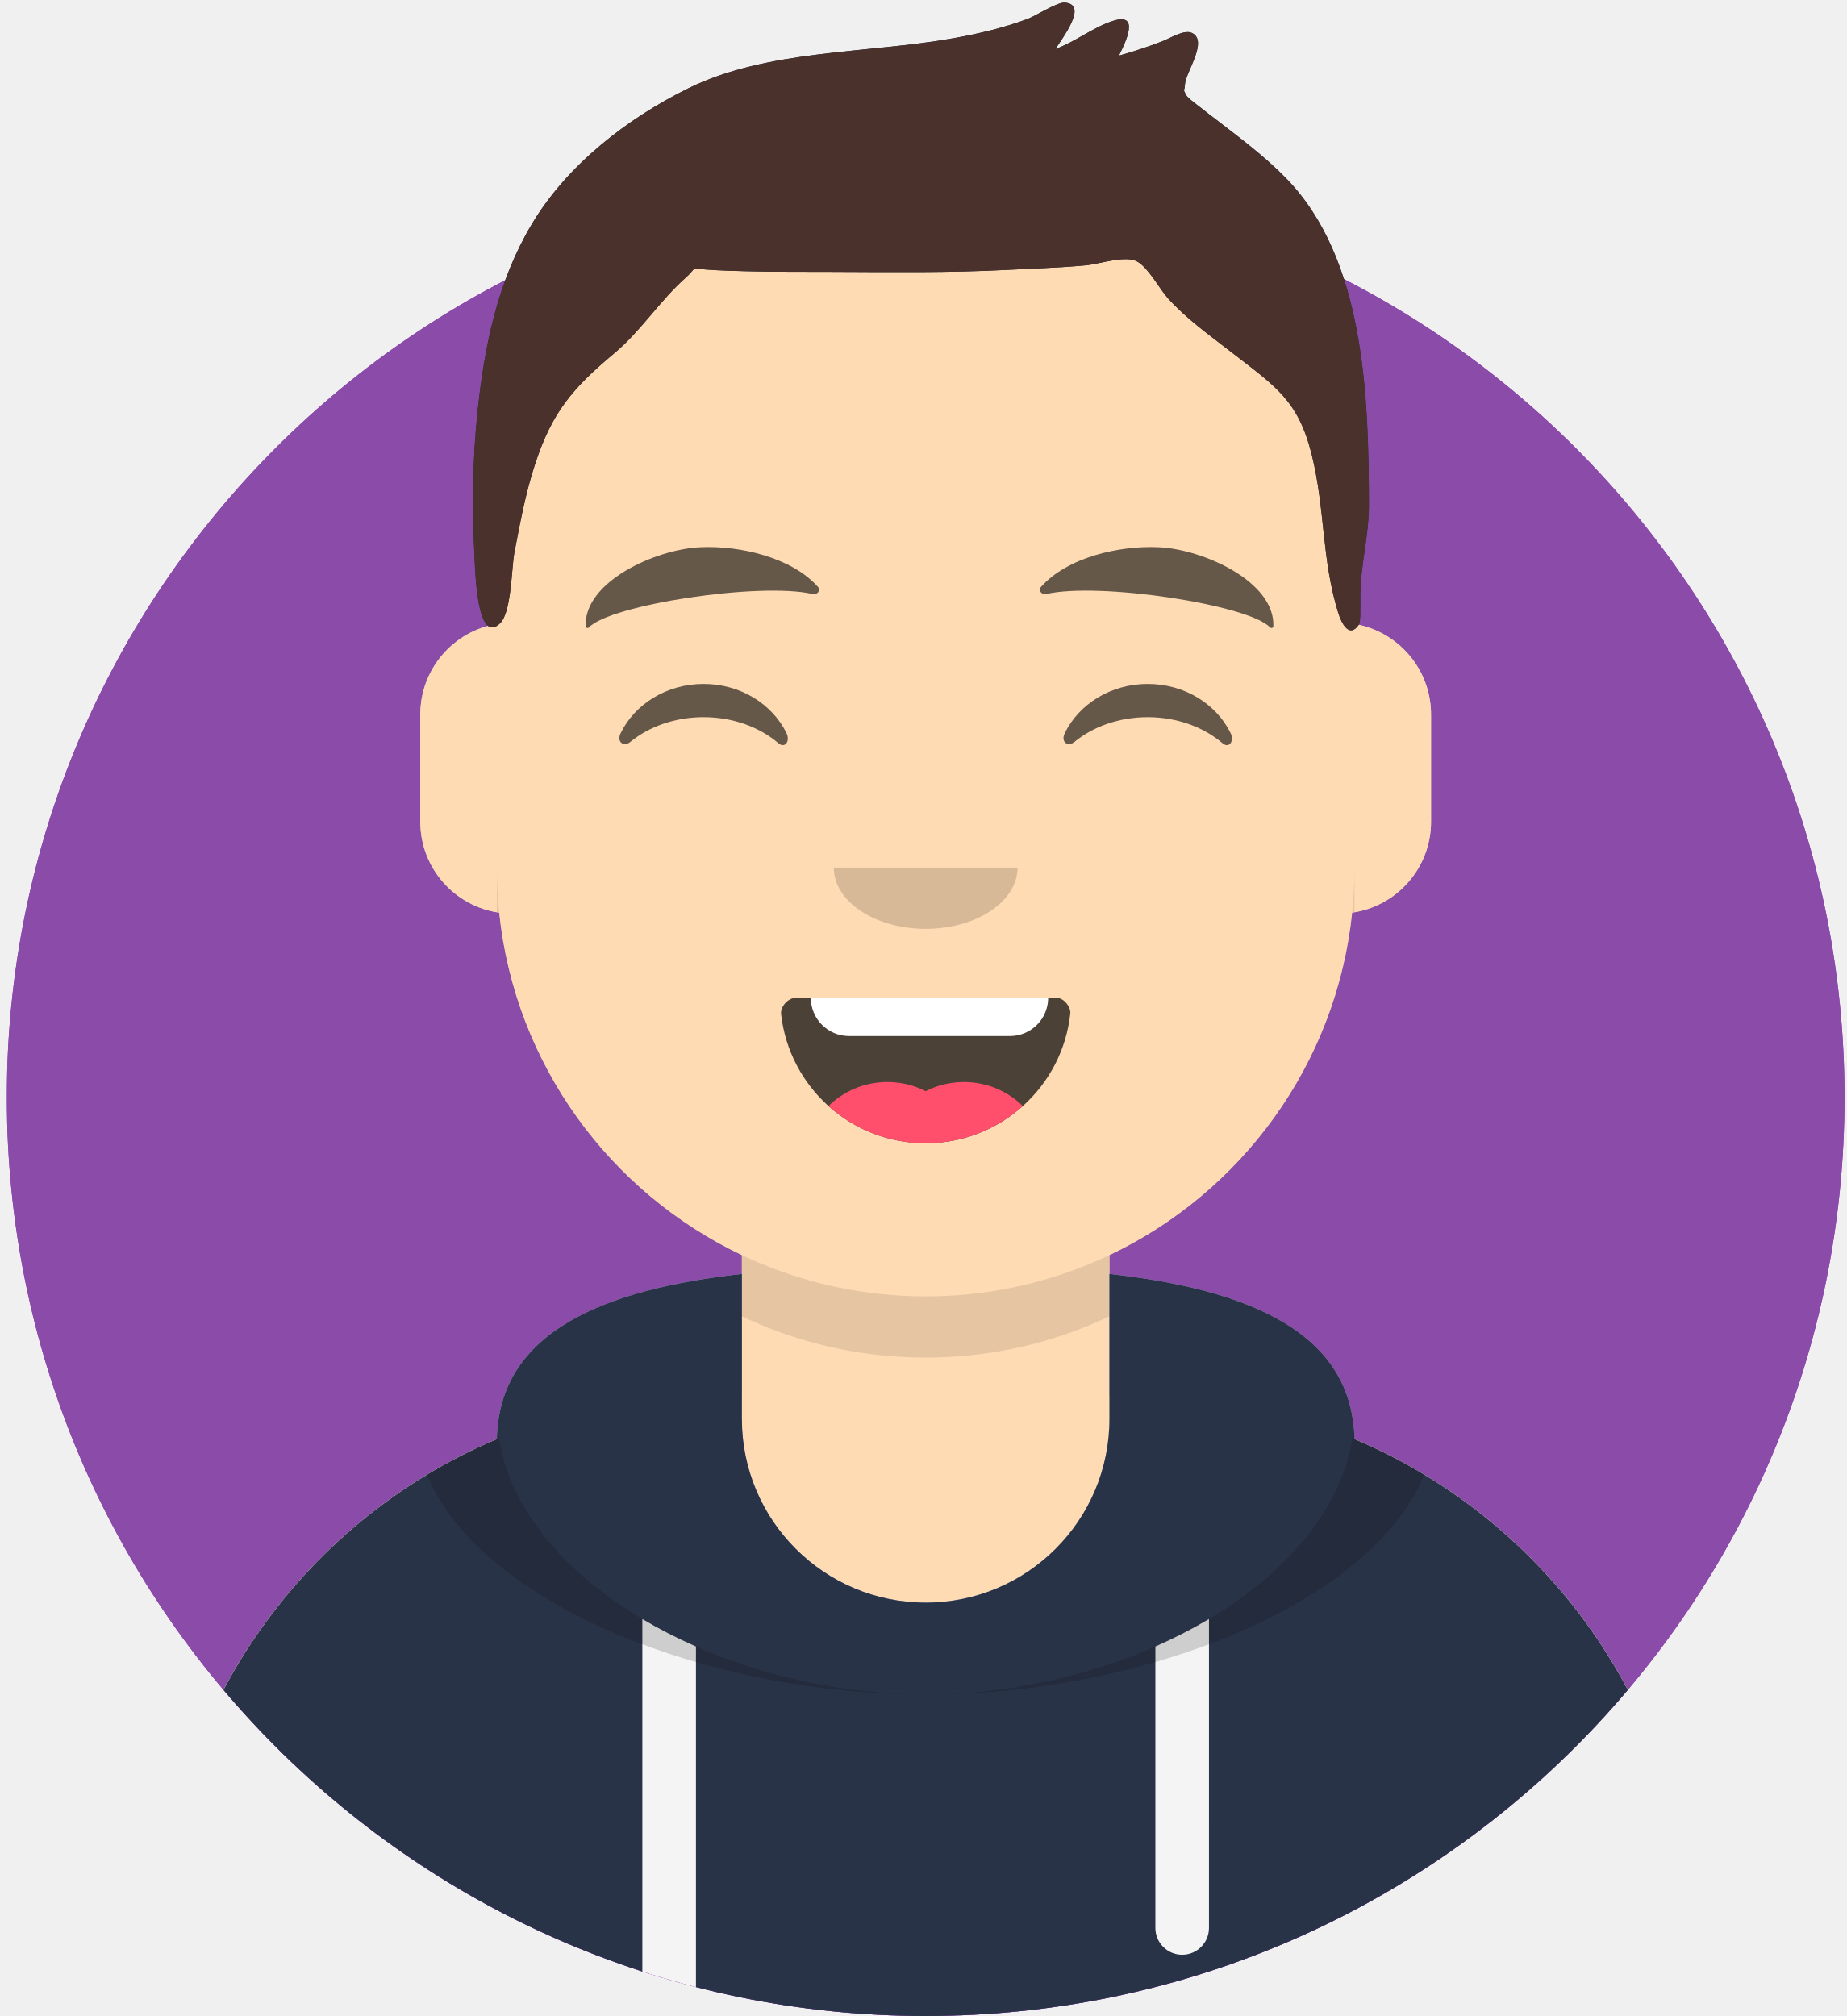
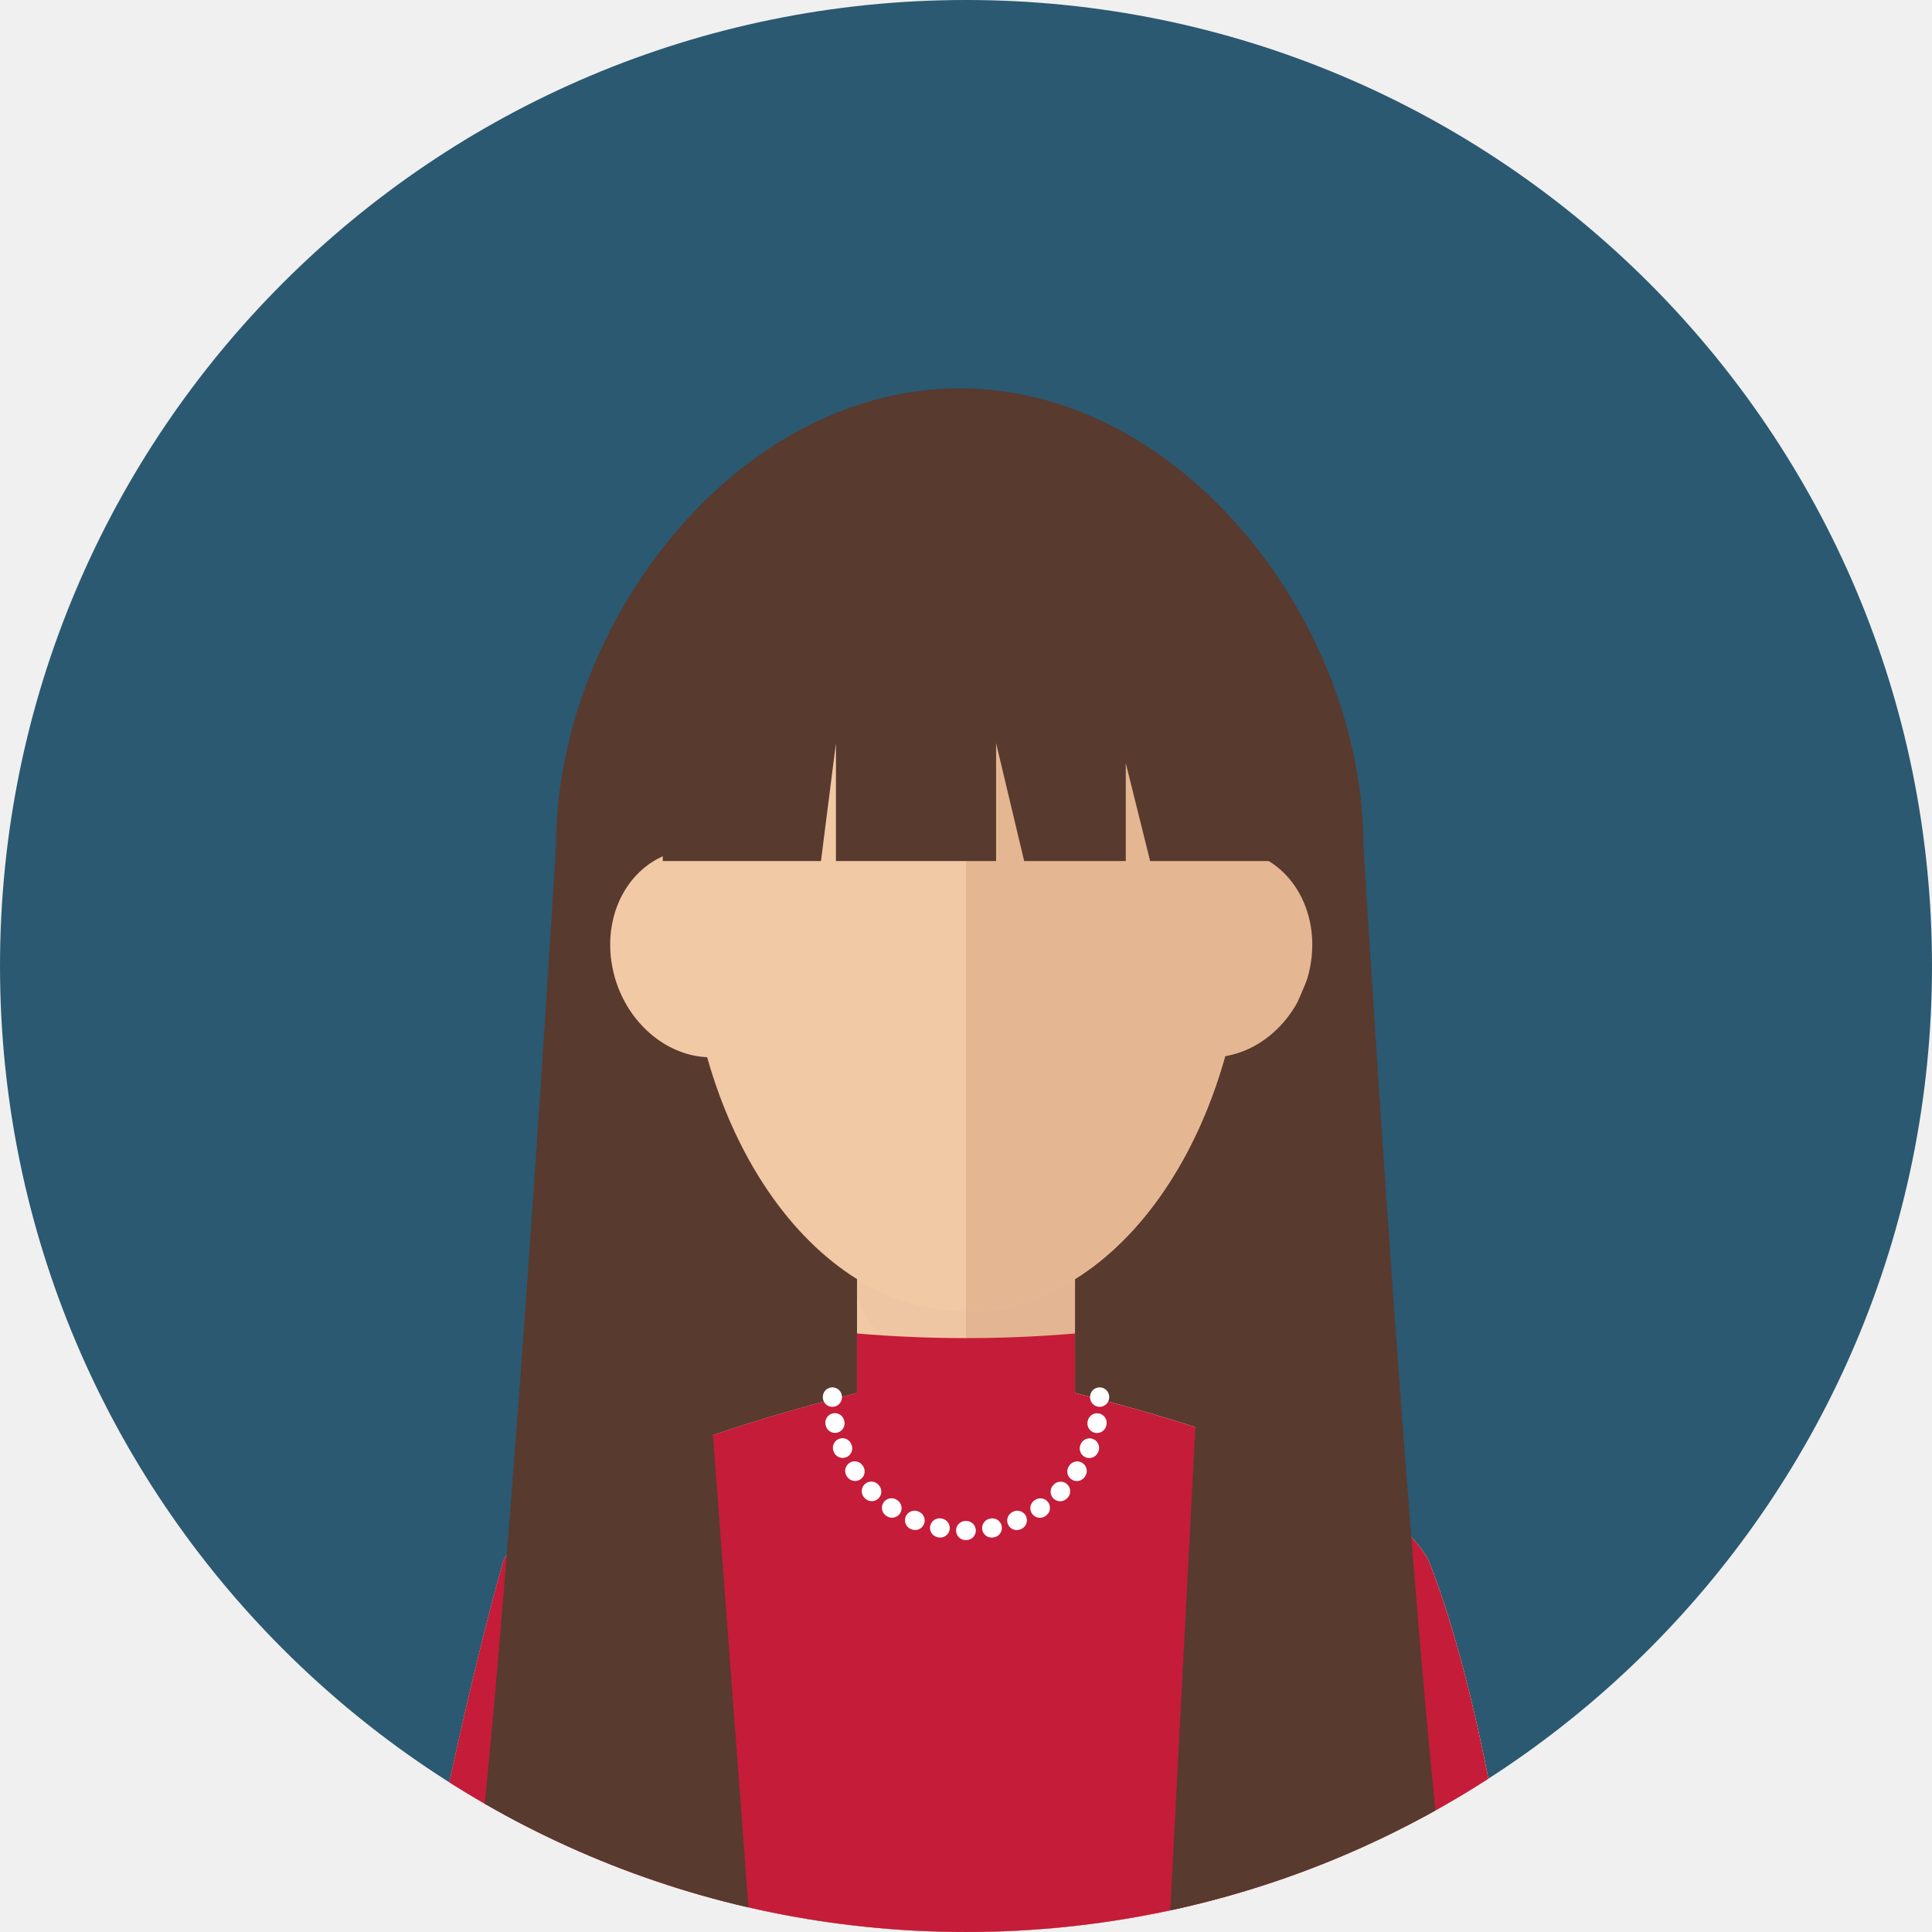
- <svg xmlns="http://www.w3.org/2000/svg" xmlns:xlink="http://www.w3.org/1999/xlink" width="217px" height="237px" viewBox="0 0 217 237" version="1.1">
-   <defs>
-     <circle id="path-1" cx="108" cy="108" r="108" />
-     <path d="M-3.19744231e-14,144 L-3.19744231e-14,-1.42108547e-14 L237.6,-1.42108547e-14 L237.6,144 L226.8,144 C226.8,203.647 178.447,252 118.8,252 C59.153,252 10.8,203.647 10.8,144 L10.8,144 L-3.19744231e-14,144 Z" id="path-3" />
-     <path d="M90,0 C117.835,-5.11323436e-15 140.4,22.565 140.4,50.4 L140.401,55.949 C145.508,56.807 149.4,61.249 149.4,66.6 L149.4,79.2 C149.4,84.647 145.367,89.152 140.125,89.893 C138.265,107.718 127.114,122.78 111.601,130.149 L111.6,146.7 L115.2,146.7 C150.988,146.7 180,175.712 180,211.5 L180,219.6 L0,219.6 L0,211.5 C-4.38277231e-15,175.712 29.012,146.7 64.8,146.7 L68.4,146.7 L68.4,130.15 C52.886,122.78 41.735,107.718 39.875,89.893 C34.633,89.152 30.6,84.647 30.6,79.2 L30.6,66.6 C30.6,61.249 34.492,56.806 39.6,55.949 L39.6,50.4 C39.6,22.565 62.165,5.11323436e-15 90,0 Z" id="path-5" />
-     <path d="M140.401,11.764 C156.691,13.587 169.2,18.597 169.2,31.569 L169.194,31.18 C192.467,41.01 208.8,64.047 208.8,90.9 L208.8,99 L28.8,99 L28.8,90.9 C28.8,64.047 45.133,41.01 68.406,31.18 C68.653,18.496 81.073,13.568 97.2,11.764 L97.2,28.8 C97.2,40.729 106.871,50.4 118.8,50.4 C130.729,50.4 140.4,40.729 140.4,28.8 L140.4,28.8 Z" id="path-7" />
-     <path d="M31.606,13.615 C32.558,22.158 39.803,28.8 48.6,28.8 C57.424,28.8 64.687,22.117 65.603,13.536 C65.676,12.845 64.905,11.7 63.938,11.7 C50.534,11.7 40.264,11.7 33.378,11.7 C32.406,11.7 31.511,12.761 31.606,13.615 Z" id="path-9" />
-     <rect id="path-11" x="0" y="0" width="237.6" height="252" />
-     <path d="M118.135,20.928 C115.651,18.39 112.767,16.236 109.962,14.076 C109.343,13.6 108.715,13.135 108.109,12.641 C107.972,12.528 106.563,11.519 106.394,11.148 C105.988,10.254 106.224,10.95 106.28,9.884 C106.35,8.535 109.1,4.727 107.048,3.854 C106.146,3.47 104.536,4.492 103.67,4.83 C101.977,5.49 100.263,6.054 98.512,6.54 C99.351,4.869 100.95,1.524 97.944,2.419 C95.603,3.116 93.421,4.91 91.068,5.753 C91.847,4.477 94.96,0.523 92.147,0.302 C91.271,0.233 88.724,1.875 87.782,2.226 C84.959,3.275 82.075,3.953 79.111,4.487 C69.033,6.304 57.248,5.786 47.923,10.374 C40.735,13.911 33.636,19.4 29.484,26.389 C25.481,33.125 23.984,40.498 23.146,48.217 C22.532,53.882 22.482,59.738 22.769,65.424 C22.863,67.287 23.073,75.874 25.779,73.273 C27.127,71.978 27.117,66.745 27.457,64.974 C28.133,61.451 28.783,57.911 29.91,54.5 C31.895,48.49 34.238,45.687 39.184,41.547 C42.359,38.89 44.588,35.3 47.625,32.62 C48.99,31.416 47.949,31.542 50.143,31.7 C51.616,31.806 53.097,31.846 54.574,31.885 C57.99,31.974 61.412,31.951 64.829,31.963 C71.711,31.988 78.561,32.085 85.437,31.725 C88.492,31.565 91.556,31.478 94.603,31.195 C96.306,31.038 99.326,29.947 100.728,30.78 C102.01,31.543 103.342,34.034 104.263,35.054 C106.438,37.464 109.032,39.305 111.576,41.282 C116.881,45.403 119.559,46.98 121.17,53.421 C122.775,59.838 122.325,65.791 124.312,72.106 C124.662,73.217 125.586,75.13 126.726,73.415 C126.937,73.096 126.883,71.345 126.883,70.337 C126.883,66.27 127.913,63.218 127.9,59.123 C127.849,46.674 127.447,30.442 118.135,20.928 Z" id="path-13" />
-   </defs>
-   <g id="Website" stroke="none" stroke-width="1" fill="none" fill-rule="evenodd">
-     <g id="mf-avatar" transform="translate(-10, -15)">
-       <g id="Circle" transform="translate(10.8, 36)">
-         <mask id="mask-2" fill="white">
-           <use xlink:href="#path-1" />
-         </mask>
-         <use id="Circle-Background" fill="#972dc2" xlink:href="#path-1" />
-         <g id="🖍-Circle-Color" mask="url(#mask-2)" fill="#8a4ca8">
-           <rect id="🖍Color" x="0" y="0" width="216.445" height="216" />
+ <svg xmlns="http://www.w3.org/2000/svg" xmlns:xlink="http://www.w3.org/1999/xlink" version="1.1" id="Capa_1" viewBox="0 0 144.773 144.773" xml:space="preserve">
+   <g>
+     <circle style="fill:#2B5971;" cx="72.387" cy="72.386" r="72.386" />
+     <g>
+       <defs>
+         <circle id="SVGID_1_" cx="72.387" cy="72.386" r="72.386" />
+       </defs>
+       <clipPath id="SVGID_2_">
+         <use xlink:href="#SVGID_1_" style="overflow:visible;" />
+       </clipPath>
+       <g style="clip-path:url(#SVGID_2_);">
+         <path style="fill:#583A2F;" d="M102.172,63.438c0-16.71-13.545-34.338-30.255-34.338c-16.71,0-30.255,17.628-30.255,34.338     s13.545,30.255,30.255,30.255C88.627,93.692,102.172,80.147,102.172,63.438z" />
+         <g>
+           <path style="fill:#583A2F;" d="M54.975,127.85h38.412c0,0,3.92-41.85,3.42-58.425s-16.334-26.742-30.5-26.742      S37.475,106.608,54.975,127.85z" />
+           <path style="fill:#F1C9A5;" d="M107.053,116.94c-3.087-5.844-17.258-10.246-26.499-12.557V84.606H64.22v19.777      c-9.241,2.311-23.412,6.713-26.499,12.557c-3.449,12.258-6.334,27.833-6.334,27.833h41h41      C113.387,144.773,111.438,128.073,107.053,116.94z" />
+           <path style="fill:#E4B692;" d="M107.053,116.94c-3.087-5.844-17.258-10.246-26.499-12.557V84.606h-8.167v17.958v9.378v32.831h41      C113.387,144.773,111.438,128.073,107.053,116.94z" />
+           <path style="opacity:0.1;fill:#DDAC8C;" d="M64.22,97.273c1.469,4.217,7.397,6.634,11.751,6.634      c1.575,0,3.107-0.264,4.583-0.747V84.606H64.22V97.273z" />
+           <path style="fill:#F1C9A5;" d="M93.387,67.357c0-17.074-9.402-26.783-21-26.783c-11.598,0-21,9.709-21,26.783      s9.402,30.917,21,30.917C83.984,98.274,93.387,84.432,93.387,67.357z" />
+           <path style="fill:#E4B692;" d="M90.19,79.199c-3.807-0.366-6.377-4.14-5.733-8.423c0.637-4.287,4.242-7.47,8.051-7.105      c3.805,0.365,6.371,4.137,5.729,8.424C97.599,76.382,93.997,79.562,90.19,79.199z" />
+           <path style="fill:#F1C9A5;" d="M45.822,72.095c-0.643-4.287,1.924-8.059,5.727-8.424c3.811-0.364,7.416,2.818,8.055,7.105      c0.643,4.283-1.93,8.057-5.734,8.423C50.062,79.562,46.461,76.382,45.822,72.095z" />
+           <path style="fill:#E4B692;" d="M93.387,67.357c0-17.074-9.402-26.783-21-26.783v57.7C83.984,98.274,93.387,84.432,93.387,67.357      z" />
+           <path style="fill:#C51C39;" d="M80.554,104.384v-4.461c-2.64,0.227-5.37,0.347-8.167,0.347c-2.797,0-5.527-0.12-8.167-0.347      v4.461c-9.241,2.311-23.412,6.713-26.499,12.557c-3.449,12.258-6.334,27.833-6.334,27.833h41h41c0,0-1.948-16.7-6.334-27.833      C103.966,111.097,89.795,106.694,80.554,104.384z" />
        </g>
-       </g>
-       <mask id="mask-4" fill="white">
-         <use xlink:href="#path-3" />
-       </mask>
-       <g id="Mask" />
-       <g id="Avataaar" mask="url(#mask-4)">
-         <g id="Body" transform="translate(28.8, 32.4)">
-           <mask id="mask-6" fill="white">
-             <use xlink:href="#path-5" />
-           </mask>
-           <use fill="#D0C6AC" xlink:href="#path-5" />
-           <g id="Skin/👶🏻-05-Pale" mask="url(#mask-6)" fill="#FFDBB4">
-             <g transform="translate(-28.8, 0)" id="Color">
-               <rect x="0" y="0" width="238.384" height="220.355" />
-             </g>
-           </g>
-           <path d="M39.6,84.6 C39.6,112.435 62.165,135 90,135 C117.835,135 140.4,112.435 140.4,84.6 L140.4,84.6 L140.4,91.8 C140.4,119.635 117.835,142.2 90,142.2 C62.165,142.2 39.6,119.635 39.6,91.8 Z" id="Neck-Shadow" fill-opacity="0.1" fill="#000000" mask="url(#mask-6)" />
-         </g>
-         <g id="Clothing/Hoodie" transform="translate(0, 153)">
-           <mask id="mask-8" fill="white">
-             <use xlink:href="#path-7" />
-           </mask>
-           <use id="Hoodie" fill="#B7C1DB" fill-rule="evenodd" xlink:href="#path-7" />
-           <g id="Color/Palette/Slate" mask="url(#mask-8)" fill="#293347" fill-rule="evenodd">
-             <rect id="🖍Color" x="0" y="0" width="238.491" height="99" />
-           </g>
-           <path d="M91.8,55.565 L91.8,99 L85.5,99 L85.499,52.335 C87.483,53.514 89.592,54.594 91.8,55.565 Z M152.101,52.334 L152.1,88.65 C152.1,90.39 150.69,91.8 148.95,91.8 C147.21,91.8 145.8,90.39 145.8,88.65 L145.801,55.565 C148.009,54.594 150.118,53.513 152.101,52.334 Z" id="Straps" fill="#F4F4F4" fill-rule="evenodd" mask="url(#mask-8)" />
-           <path d="M155.733,11.451 C169.28,14.013 178.65,19.118 178.65,29.077 C178.65,46.818 148.916,61.2 118.8,61.2 C88.684,61.2 58.95,46.818 58.95,29.077 C58.95,19.118 68.32,14.013 81.867,11.451 C73.689,14.466 68.4,19.534 68.4,27.969 C68.4,46.322 93.439,61.2 118.8,61.2 C144.161,61.2 169.2,46.322 169.2,27.969 C169.2,19.71 164.13,14.679 156.241,11.642 Z" id="Shadow" fill-opacity="0.16" fill="#000000" fill-rule="evenodd" mask="url(#mask-8)" />
-         </g>
-         <g id="Face" transform="translate(68.4, 73.8)">
-           <g id="Mouth/Smile" transform="translate(1.8, 46.8)">
-             <mask id="mask-10" fill="white">
-               <use xlink:href="#path-9" />
-             </mask>
-             <use id="Mouth" fill-opacity="0.7" fill="#000000" fill-rule="evenodd" xlink:href="#path-9" />
-             <path d="M39.6,1.8 L58.5,1.8 C60.985,1.8 63,3.815 63,6.3 L63,11.7 C63,14.185 60.985,16.2 58.5,16.2 L39.6,16.2 C37.115,16.2 35.1,14.185 35.1,11.7 L35.1,6.3 C35.1,3.815 37.115,1.8 39.6,1.8 Z" id="Teeth" fill="#FFFFFF" fill-rule="evenodd" mask="url(#mask-10)" />
-             <g id="Tongue" stroke-width="1" fill-rule="evenodd" mask="url(#mask-10)" fill="#FF4F6D">
-               <g transform="translate(34.2, 21.6)">
-                 <circle cx="9.9" cy="9.9" r="9.9" />
-                 <circle cx="18.9" cy="9.9" r="9.9" />
-               </g>
-             </g>
-           </g>
-           <g id="Nose/Default" transform="translate(25.2, 36)" fill="#000000" fill-opacity="0.16">
-             <path d="M14.4,7.2 C14.4,11.176 19.235,14.4 25.2,14.4 L25.2,14.4 C31.165,14.4 36,11.176 36,7.2" id="Nose" />
-           </g>
-           <g id="Eyes/Happy-😁" transform="translate(0, 7.2)" fill="#000000" fill-opacity="0.6">
-             <path d="M14.544,20.203 C16.206,16.784 19.948,14.4 24.298,14.4 C28.632,14.4 32.363,16.767 34.034,20.166 C34.53,21.176 33.824,22.003 33.112,21.39 C30.906,19.494 27.773,18.309 24.298,18.309 C20.931,18.309 17.886,19.421 15.694,21.214 C14.892,21.87 14.058,21.203 14.544,20.203 Z" id="Squint" />
-             <path d="M66.744,20.203 C68.406,16.784 72.148,14.4 76.498,14.4 C80.832,14.4 84.563,16.767 86.234,20.166 C86.73,21.176 86.024,22.003 85.312,21.39 C83.106,19.494 79.973,18.309 76.498,18.309 C73.131,18.309 70.086,19.421 67.894,21.214 C67.092,21.87 66.258,21.203 66.744,20.203 Z" id="Squint" />
-           </g>
-           <g id="Eyebrow/Natural/Default-Natural" fill="#000000" fill-opacity="0.6">
-             <path d="M23.435,5.589 C18.25,6.285 10.164,10.805 10.84,16.036 C10.862,16.207 11.121,16.261 11.233,16.118 C13.471,13.248 30.774,9.033 37.075,9.913 C37.652,9.994 38.032,9.399 37.639,9.027 C34.269,5.845 28.08,4.961 23.435,5.589" id="Eyebrow" transform="translate(24.3, 10.8) rotate(5) translate(-24.3, -10.8) " />
-             <path d="M76.535,5.589 C71.35,6.285 63.264,10.805 63.94,16.036 C63.962,16.207 64.221,16.261 64.333,16.118 C66.571,13.248 83.874,9.033 90.175,9.913 C90.752,9.994 91.132,9.399 90.739,9.027 C87.369,5.845 81.18,4.961 76.535,5.589" id="Eyebrow" transform="translate(77.4, 10.8) scale(-1, 1) rotate(5) translate(-77.4, -10.8) " />
+         <g>
+           <g>
+             <path style="fill:none;stroke:#FFFFFF;stroke-width:1.431;stroke-linecap:round;stroke-linejoin:round;" d="M62.374,104.678       c0,0.009,0,0.017,0,0.025" />
+             <path style="fill:none;stroke:#FFFFFF;stroke-width:1.431;stroke-linecap:round;stroke-linejoin:round;stroke-dasharray:0.048,1.917;" d="       M62.561,106.61c0.9,4.605,4.957,8.079,9.827,8.079c5.203,0,9.479-3.968,9.966-9.043" />
+             <path style="fill:none;stroke:#FFFFFF;stroke-width:1.431;stroke-linecap:round;stroke-linejoin:round;" d="M82.4,104.703       c0-0.009,0-0.017,0-0.025" />
          </g>
        </g>
-         <g id="Top">
-           <mask id="mask-12" fill="white">
-             <use xlink:href="#path-11" />
-           </mask>
-           <g id="Mask" />
-           <g mask="url(#mask-12)">
-             <g transform="translate(43, 15)">
-               <mask id="mask-14" fill="white">
-                 <use xlink:href="#path-13" />
-               </mask>
-               <use id="Short-Hair" stroke="none" fill="#1F3140" fill-rule="evenodd" xlink:href="#path-13" />
-               <g id="Color/Hair/Brown-Dark" stroke="none" fill="none" mask="url(#mask-14)" fill-rule="evenodd">
-                 <g transform="translate(-43.1, -15)" fill="#4A312C" id="Color">
-                   <rect x="0" y="0" width="239.107" height="252.406" />
-                 </g>
-               </g>
-             </g>
-           </g>
-         </g>
+         <path style="fill:#583A2F;" d="M41.662,63.438c0,0-3.688,61.177-6.438,81.336h21l-4.268-56.769" />
+         <path style="fill:#583A2F;" d="M102.171,63.438c0,0,3.688,61.177,6.438,81.336h-21l2.781-53.508" />
+         <path style="fill:#583A2F;" d="M73.595,37.149c-12.551,0-23.932,13.977-23.932,27.222c0,0.051,0.003,0.1,0.003,0.15h11.853     l1.122-8.839v8.839h12v-8.839l2.104,8.839h7.614v-7.339l1.826,7.339h8.924c0-0.051,0.003-0.1,0.003-0.15     C95.112,51.126,86.145,37.149,73.595,37.149z" />
      </g>
    </g>
  </g>
</svg>
